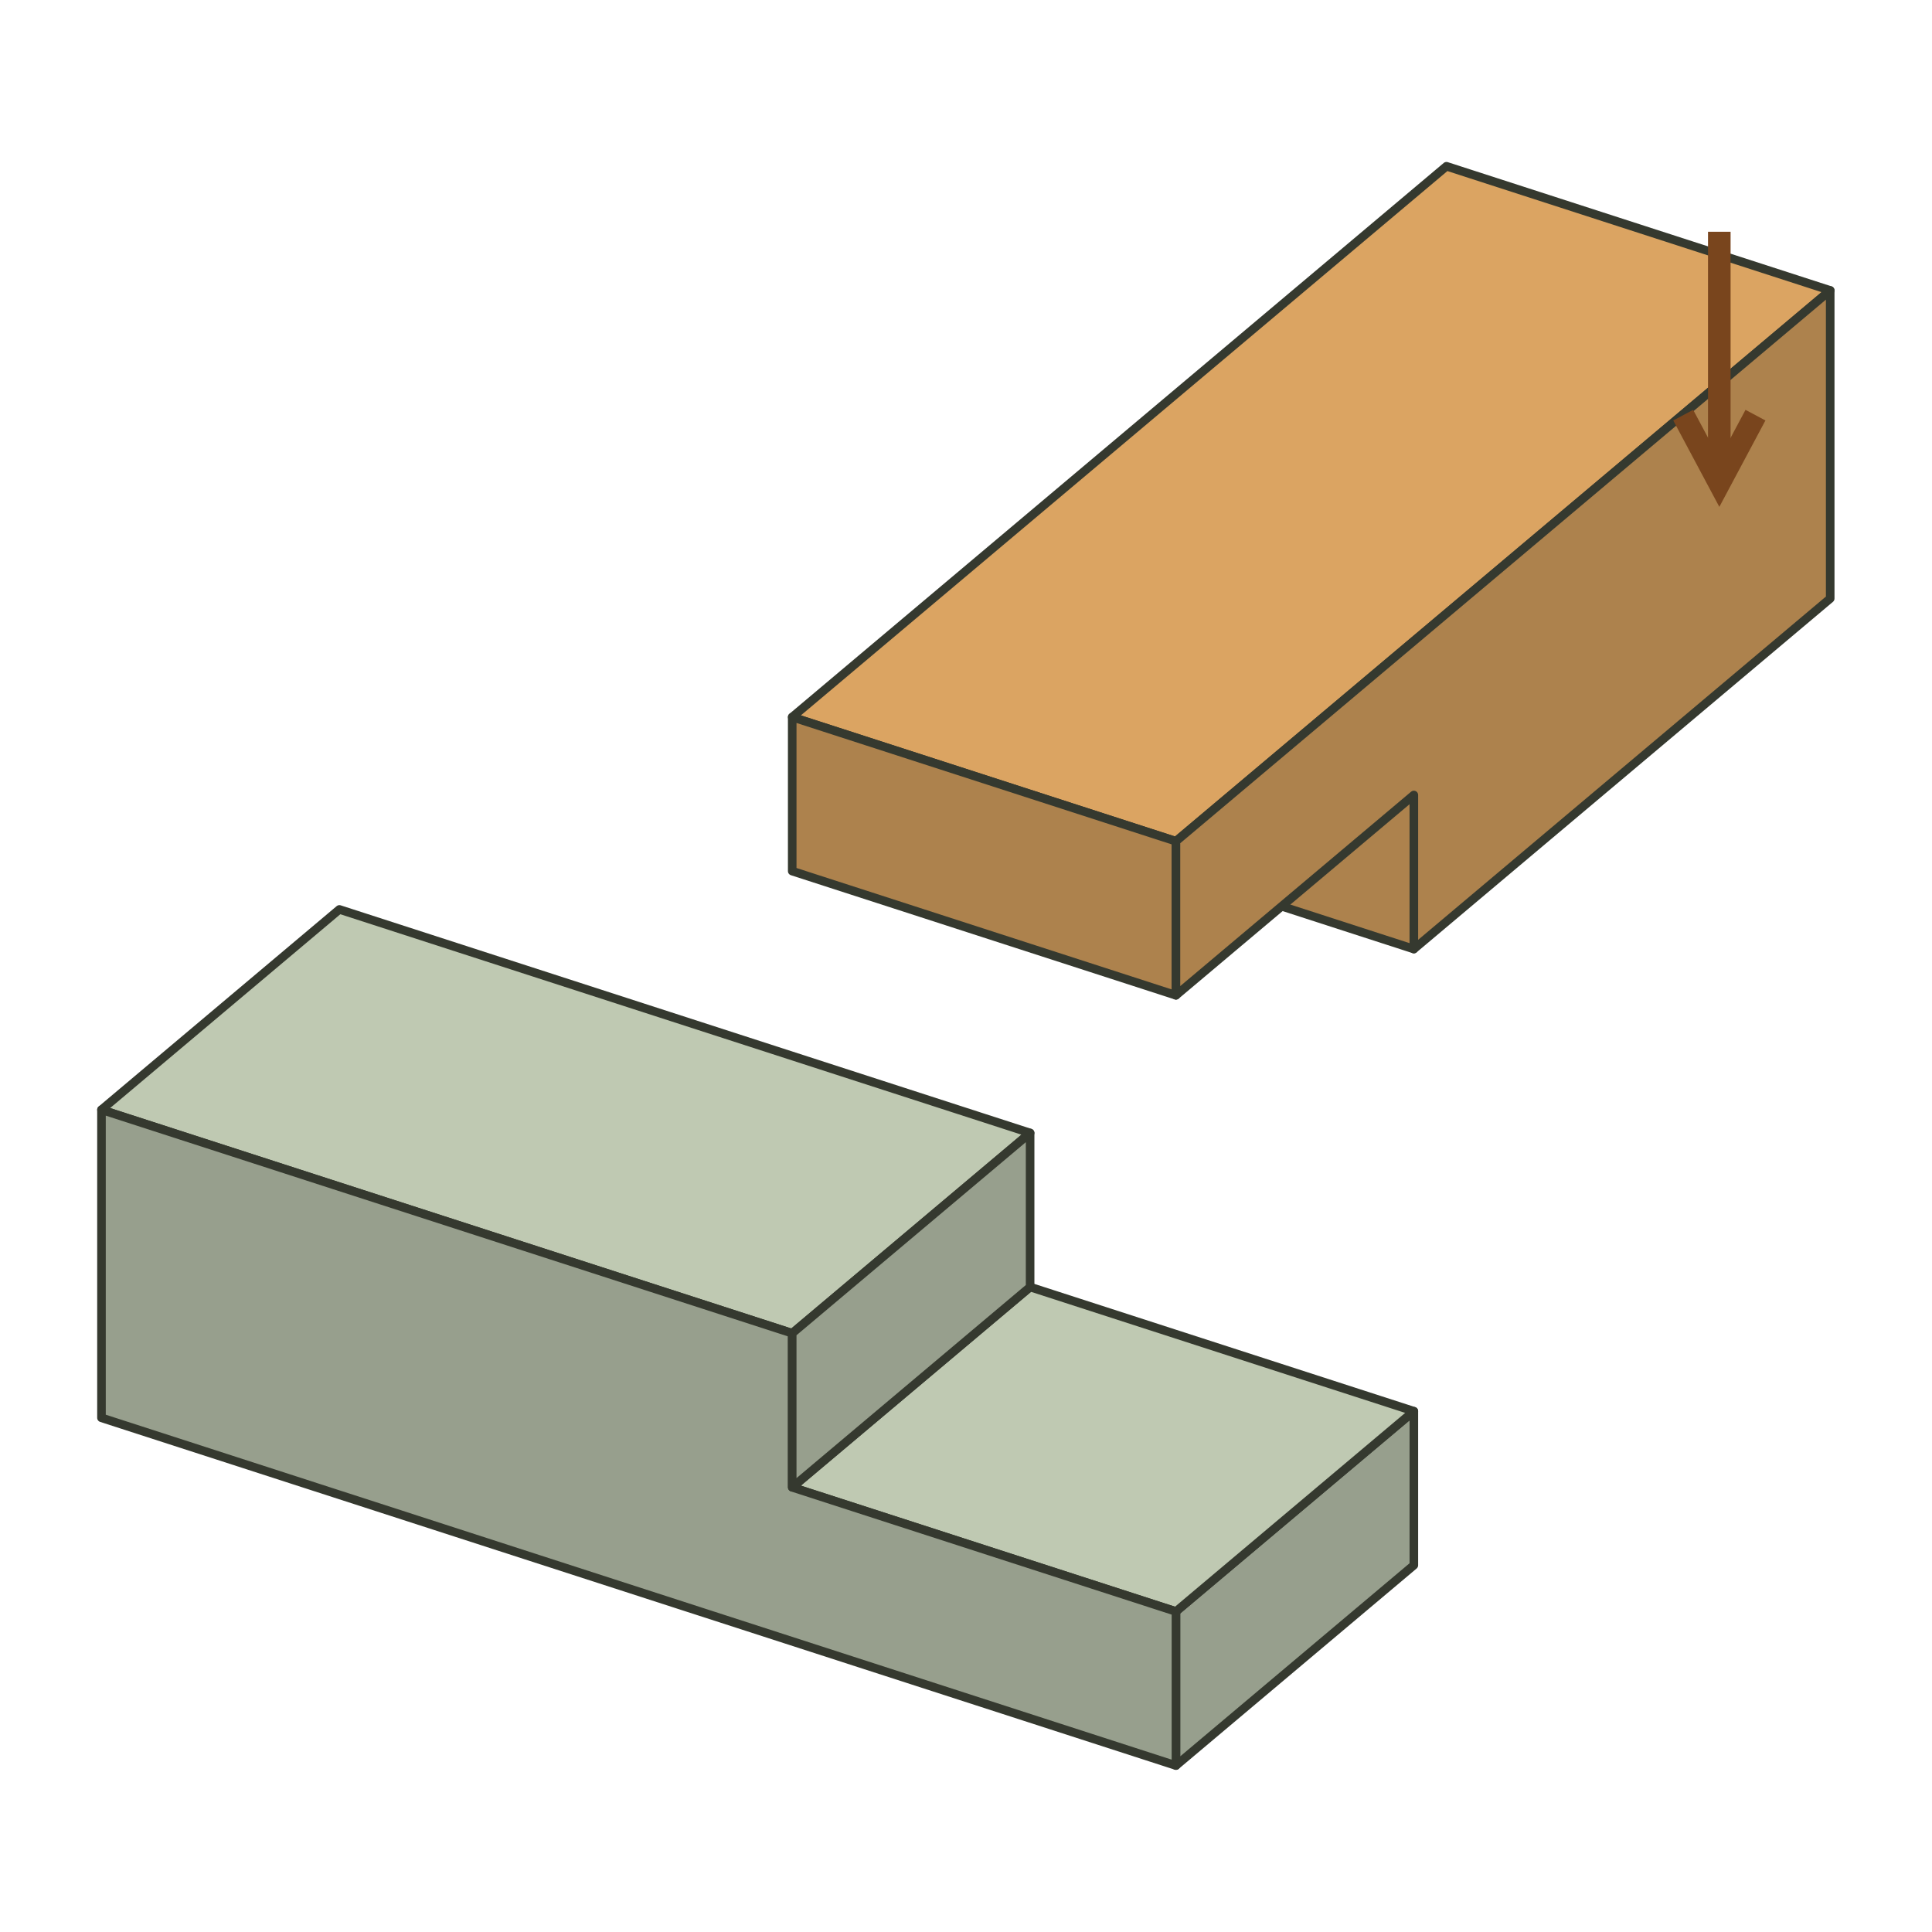
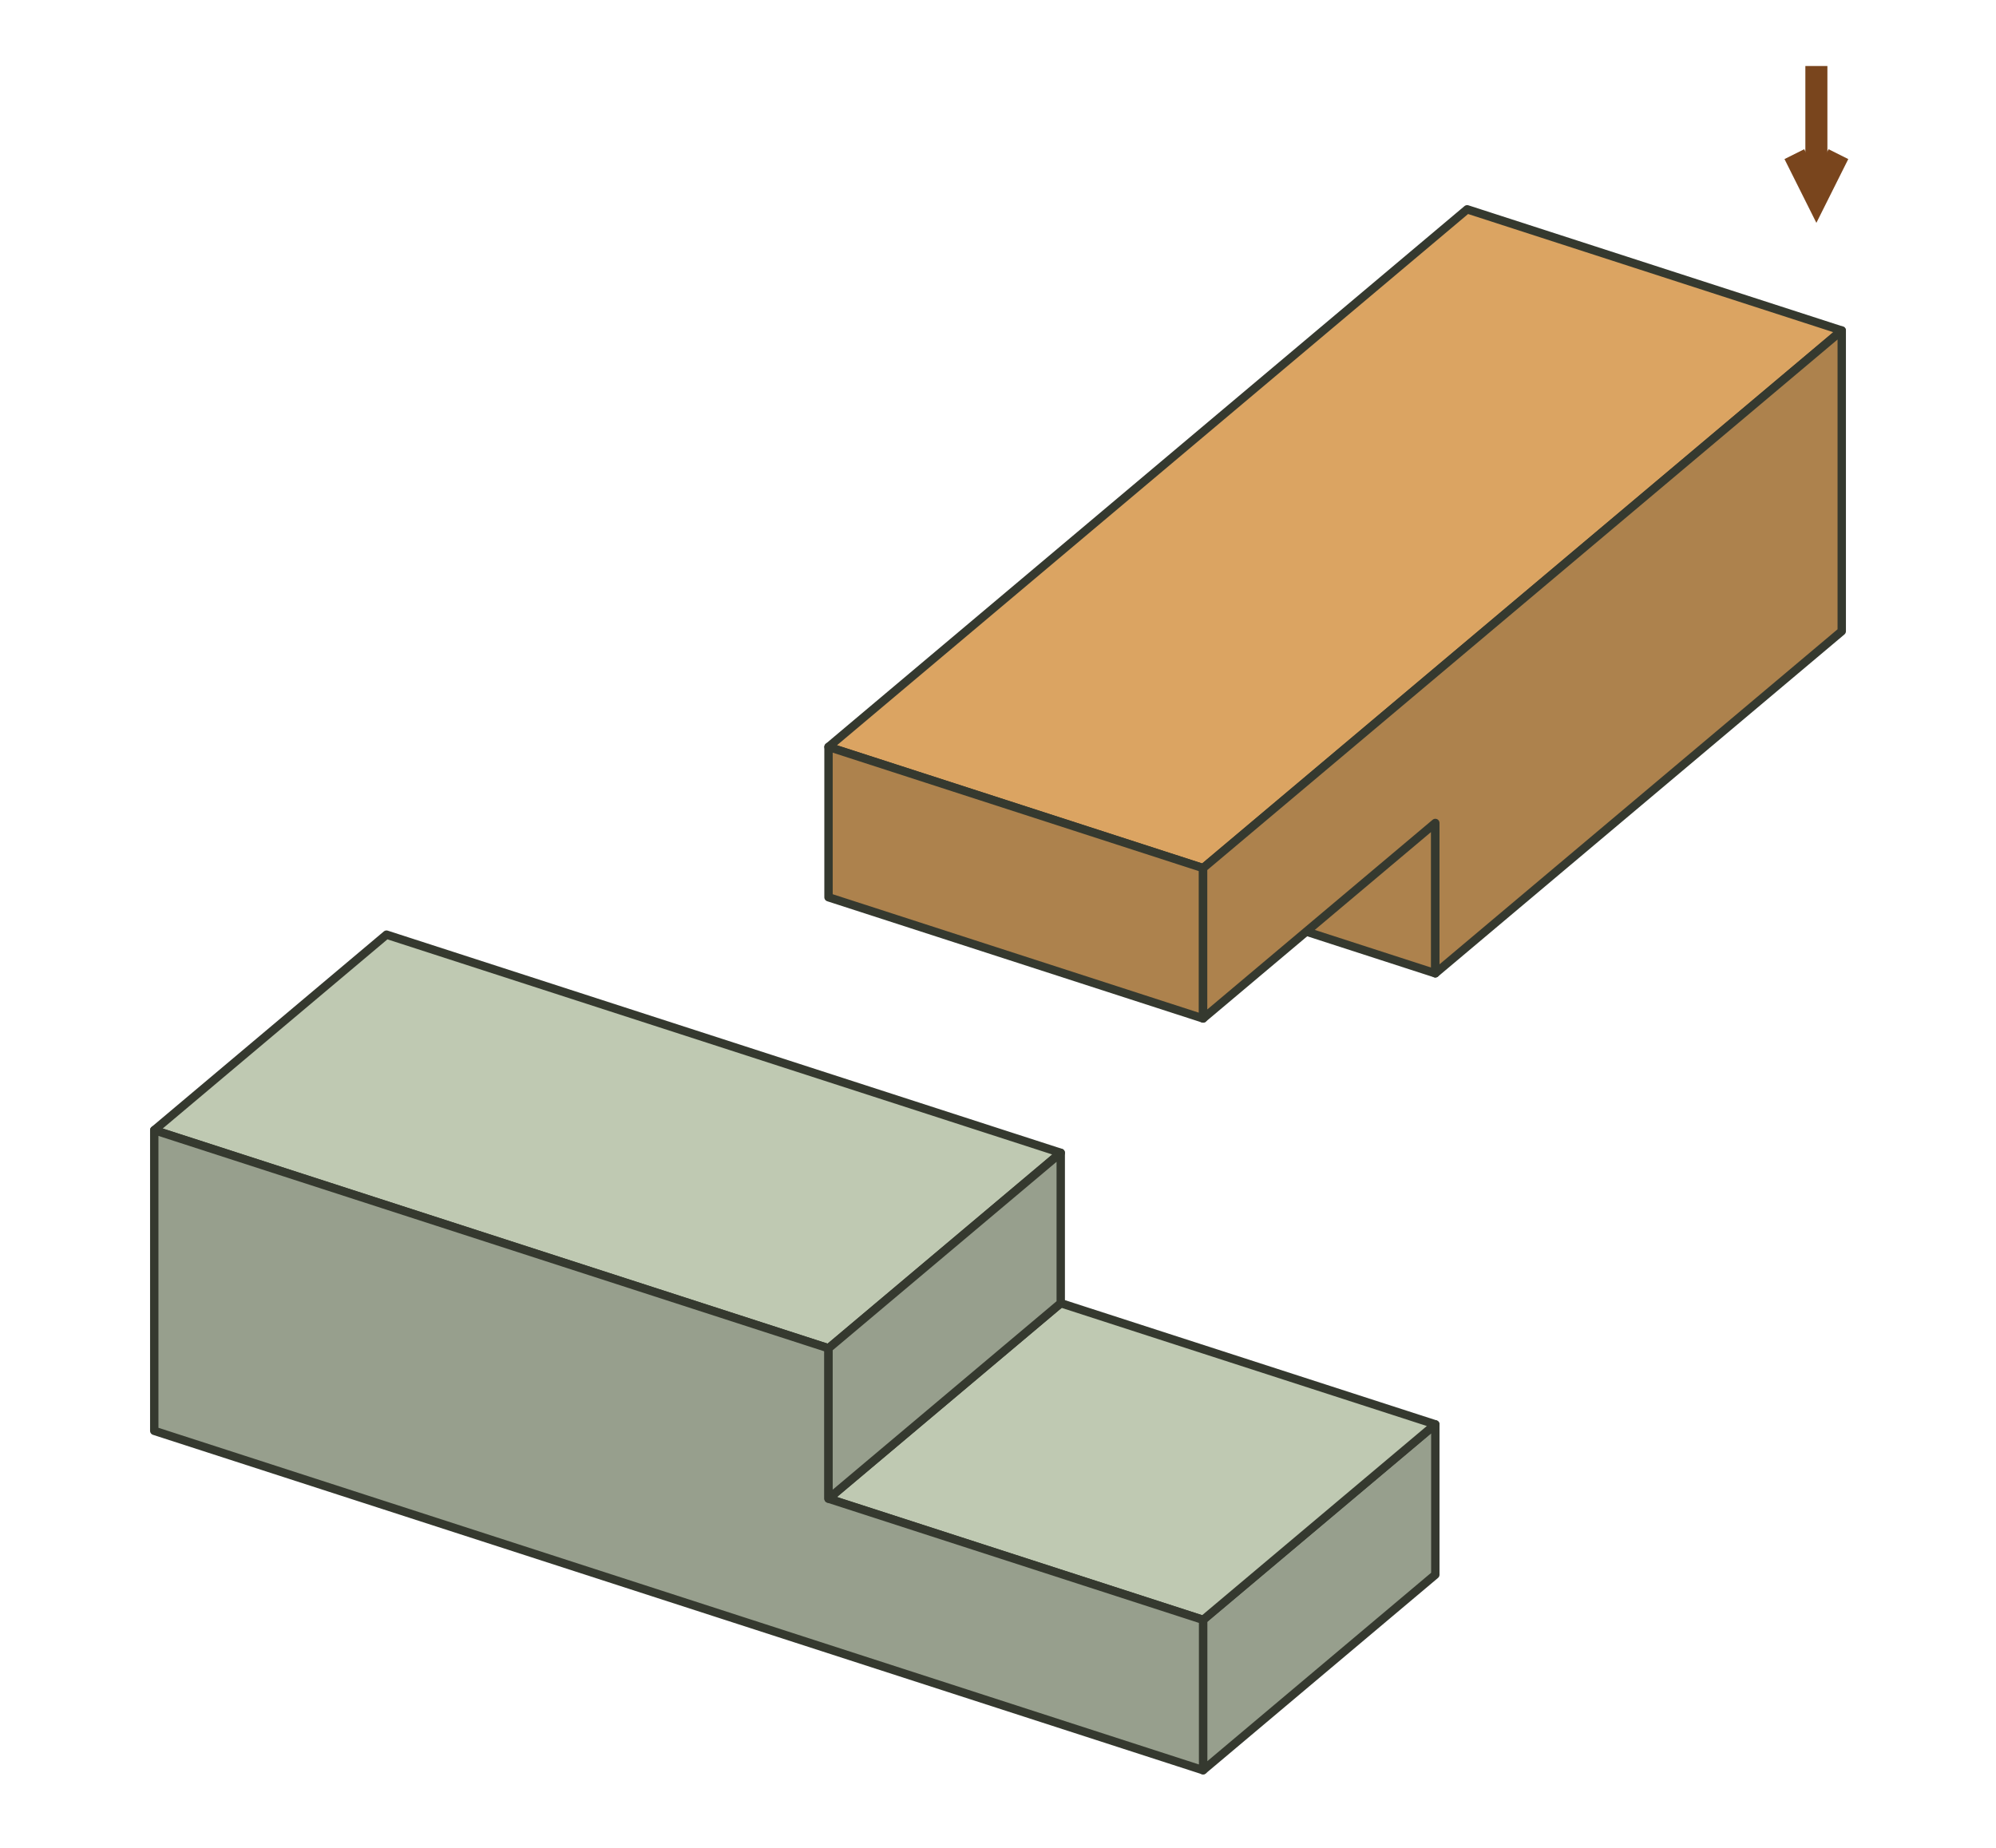
- <svg xmlns="http://www.w3.org/2000/svg" viewBox="-48.86 -71.02 85.58 85.58" role="img">
-   <path d="M3.230,0.363 L3.230,7.187 L13.768,-1.686 L13.768,-8.510 Z" fill="#979f8d" fill-rule="evenodd" stroke="#35392f" stroke-width=".38" stroke-linejoin="round" />
-   <path d="M-13.768,-5.138 L3.230,0.363 L13.768,-8.510 L-3.230,-14.010 Z" fill="#bfc9b2" fill-rule="evenodd" stroke="#35392f" stroke-width=".38" stroke-linejoin="round" />
-   <path d="M-33.826,-30.736 L-44.365,-21.863 L-13.768,-11.962 L-3.230,-20.834 Z" fill="#bfc9b2" fill-rule="evenodd" stroke="#35392f" stroke-width=".38" stroke-linejoin="round" />
-   <path d="M-44.365,-21.863 L-44.365,-8.216 L3.230,7.187 L3.230,0.363 L-13.768,-5.138 L-13.768,-11.962 Z" fill="#979f8d" fill-rule="evenodd" stroke="#35392f" stroke-width=".38" stroke-linejoin="round" />
-   <path d="M-13.768,-11.962 L-13.768,-5.138 L-3.230,-14.010 L-3.230,-20.834 Z" fill="#979f8d" fill-rule="evenodd" stroke="#35392f" stroke-width=".38" stroke-linejoin="round" />
-   <path d="M-3.230,-34.482 L13.768,-28.981 L13.768,-35.805 L-3.230,-41.305 Z" fill="#ad824d" fill-rule="evenodd" stroke="#35392f" stroke-width=".38" stroke-linejoin="round" />
-   <path d="M-13.768,-39.257 L3.230,-33.756 L32.211,-58.155 L15.213,-63.656 Z" fill="#dba462" fill-rule="evenodd" stroke="#35392f" stroke-width=".38" stroke-linejoin="round" />
-   <path d="M-13.768,-32.433 L3.230,-26.932 L3.230,-33.756 L-13.768,-39.257 Z" fill="#ad824d" fill-rule="evenodd" stroke="#35392f" stroke-width=".38" stroke-linejoin="round" />
-   <path d="M32.211,-58.155 L3.230,-33.756 L3.230,-26.932 L13.768,-35.805 L13.768,-28.981 L32.211,-44.507 Z" fill="#ad824d" fill-rule="evenodd" stroke="#35392f" stroke-width=".38" stroke-linejoin="round" />
-   <g stroke="#79451d" fill="none" stroke-width="1">
-     <path d="M27.298 -60.754 L27.298 -49.629" />
-     <polyline points="25.70,-52.63 27.30,-49.63 28.90,-52.63" />
+ <svg xmlns="http://www.w3.org/2000/svg" role="img" viewBox="-51.365 -73.156 90.576 83.843">
+   <path d="M3.230,0.363 L3.230,7.187 L13.768,-1.686 L13.768,-8.510 Z" fill="#979f8d" fill-rule="evenodd" stroke="#35392f" stroke-linejoin="round" stroke-width=".38" />
+   <path d="M-13.768,-5.138 L3.230,0.363 L13.768,-8.510 L-3.230,-14.010 Z" fill="#bfc9b2" fill-rule="evenodd" stroke="#35392f" stroke-linejoin="round" stroke-width=".38" />
+   <path d="M-33.826,-30.736 L-44.365,-21.863 L-13.768,-11.962 L-3.230,-20.834 Z" fill="#bfc9b2" fill-rule="evenodd" stroke="#35392f" stroke-linejoin="round" stroke-width=".38" />
+   <path d="M-44.365,-21.863 L-44.365,-8.216 L3.230,7.187 L3.230,0.363 L-13.768,-5.138 L-13.768,-11.962 Z" fill="#979f8d" fill-rule="evenodd" stroke="#35392f" stroke-linejoin="round" stroke-width=".38" />
+   <path d="M-13.768,-11.962 L-13.768,-5.138 L-3.230,-14.010 L-3.230,-20.834 Z" fill="#979f8d" fill-rule="evenodd" stroke="#35392f" stroke-linejoin="round" stroke-width=".38" />
+   <path d="M-3.230,-34.482 L13.768,-28.981 L13.768,-35.805 L-3.230,-41.305 Z" fill="#ad824d" fill-rule="evenodd" stroke="#35392f" stroke-linejoin="round" stroke-width=".38" />
+   <path d="M-13.768,-39.257 L3.230,-33.756 L32.211,-58.155 L15.213,-63.656 Z" fill="#dba462" fill-rule="evenodd" stroke="#35392f" stroke-linejoin="round" stroke-width=".38" />
+   <path d="M-13.768,-32.433 L3.230,-26.932 L3.230,-33.756 L-13.768,-39.257 Z" fill="#ad824d" fill-rule="evenodd" stroke="#35392f" stroke-linejoin="round" stroke-width=".38" />
+   <path d="M32.211,-58.155 L3.230,-33.756 L3.230,-26.932 L13.768,-35.805 L13.768,-28.981 L32.211,-44.507 Z" fill="#ad824d" fill-rule="evenodd" stroke="#35392f" stroke-linejoin="round" stroke-width=".38" />
+   <g fill="none" stroke="#79451d" stroke-width="1">
+     <path d="M31.06 -70.16 L31.06 -64.16" />
+     <polyline points="30.06,-66.16 31.06,-64.16 32.06,-66.16" />
  </g>
</svg>
